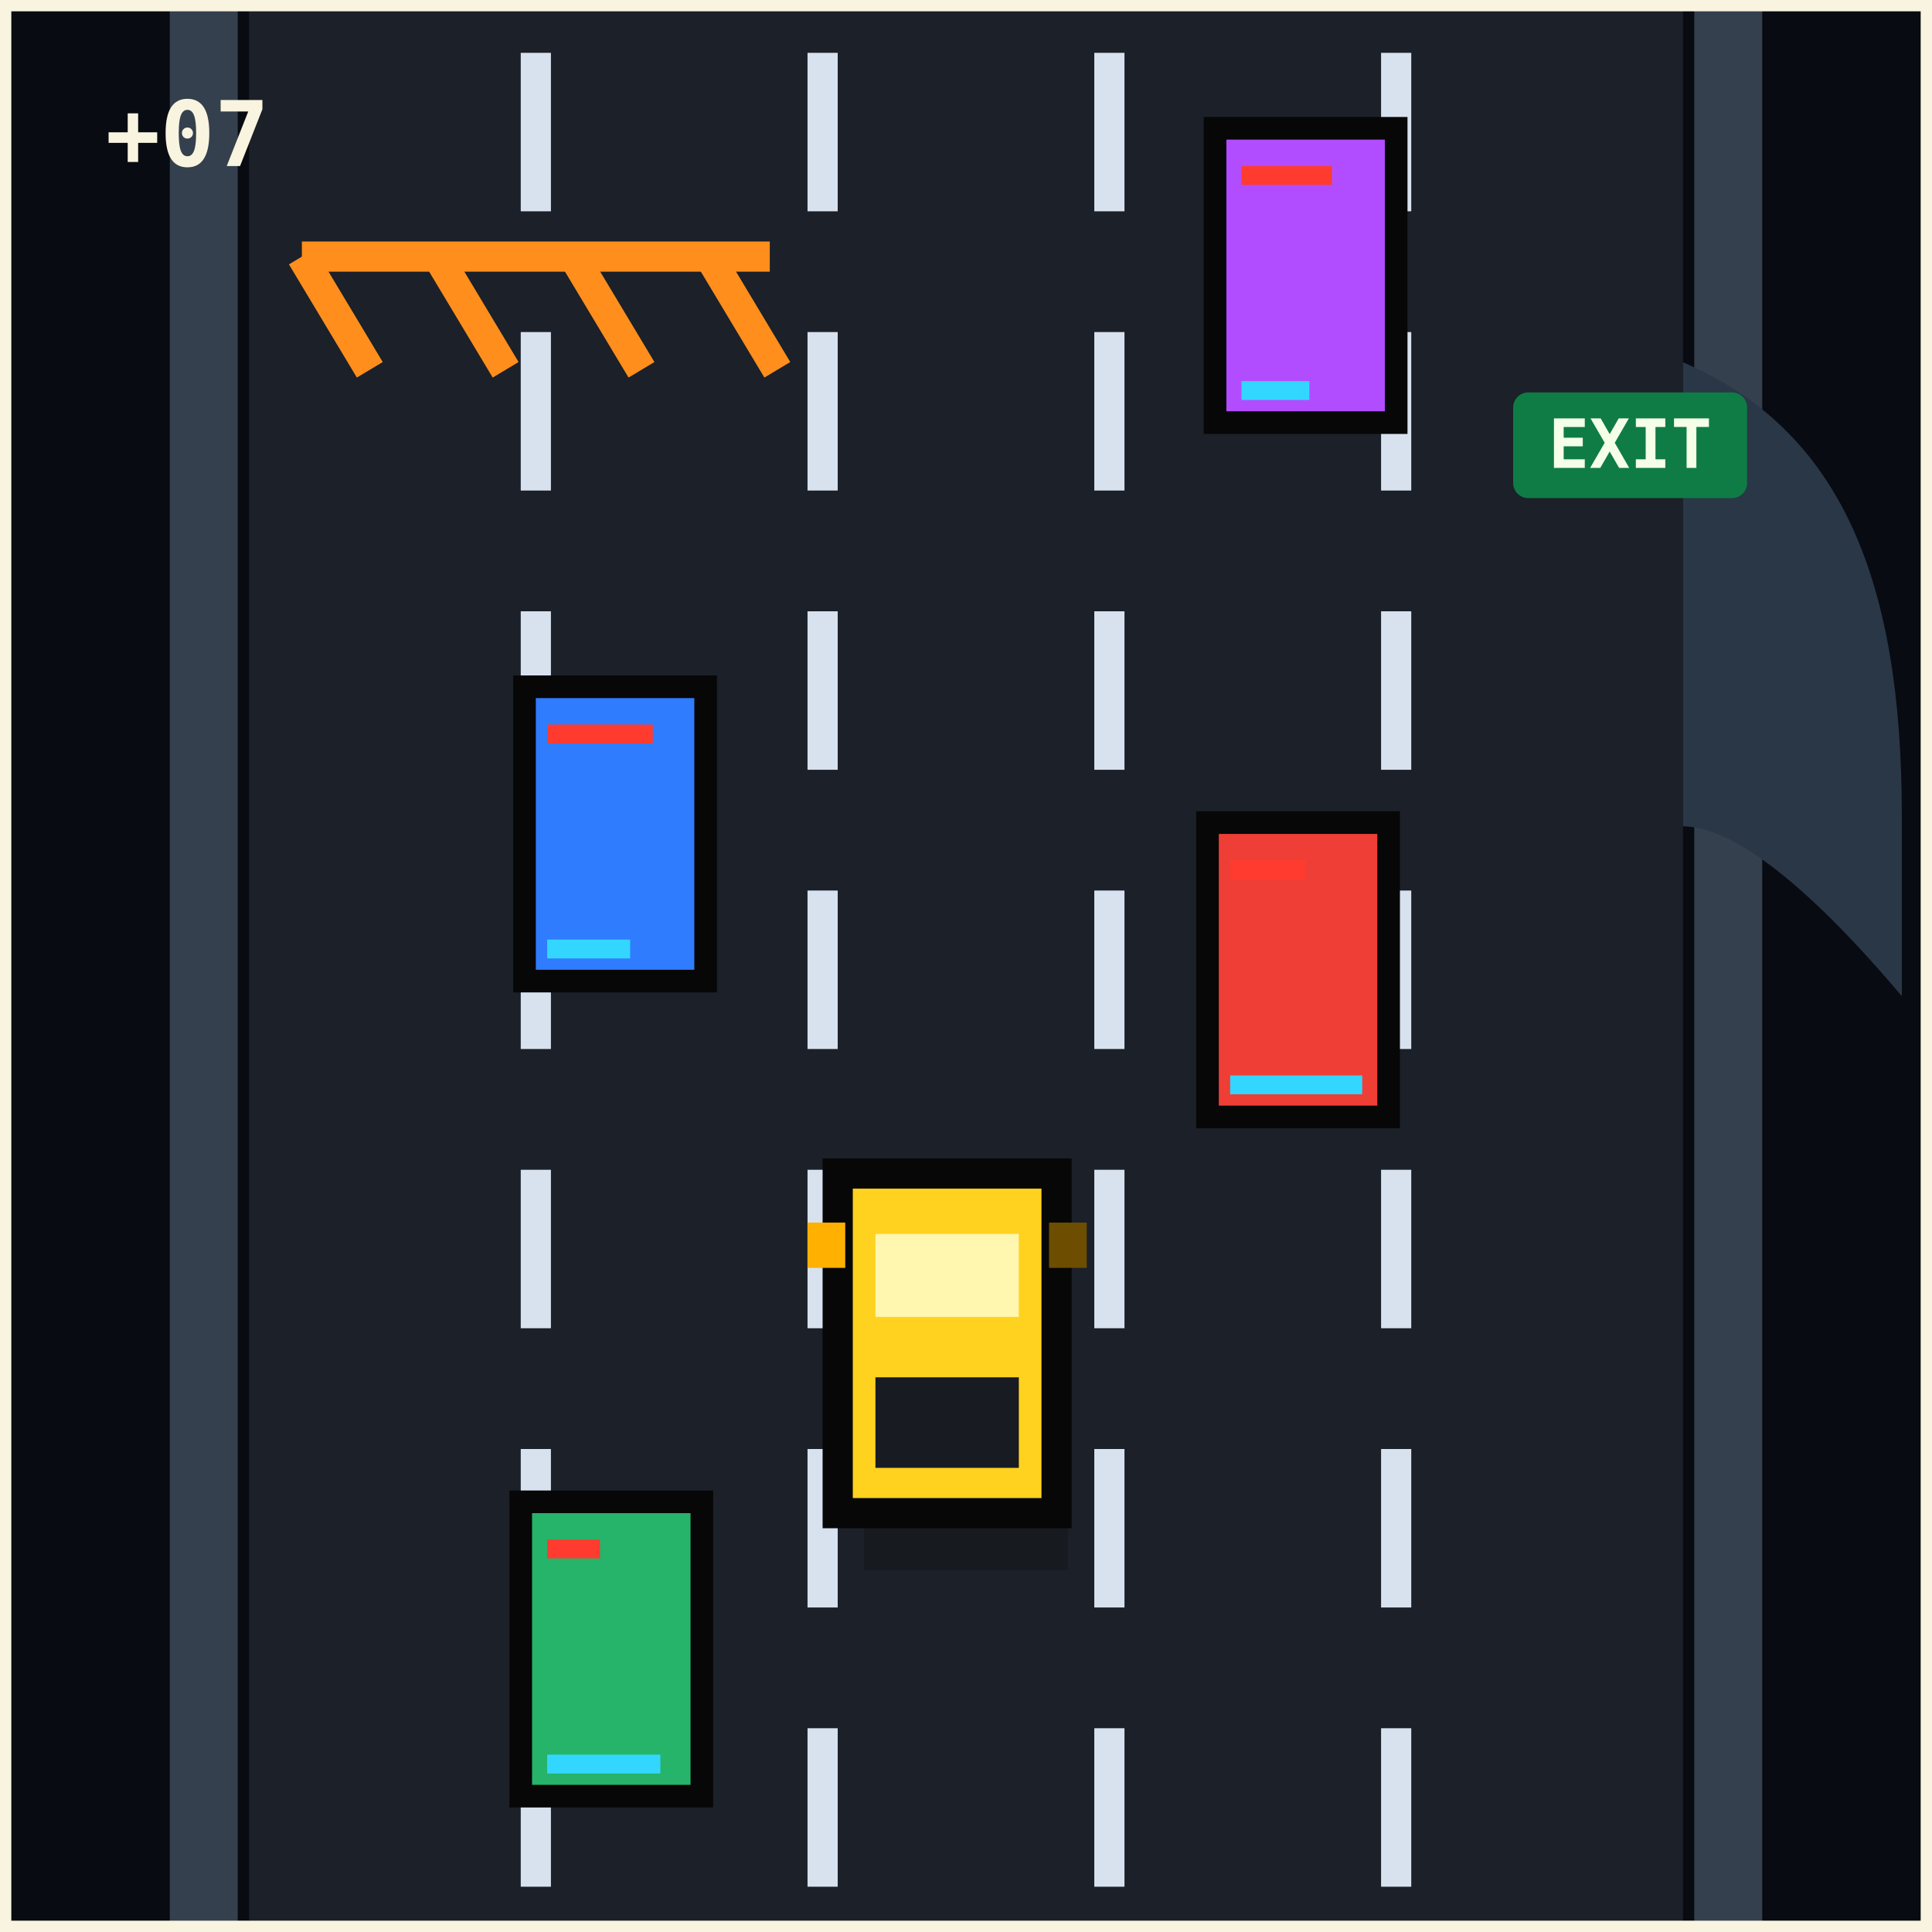
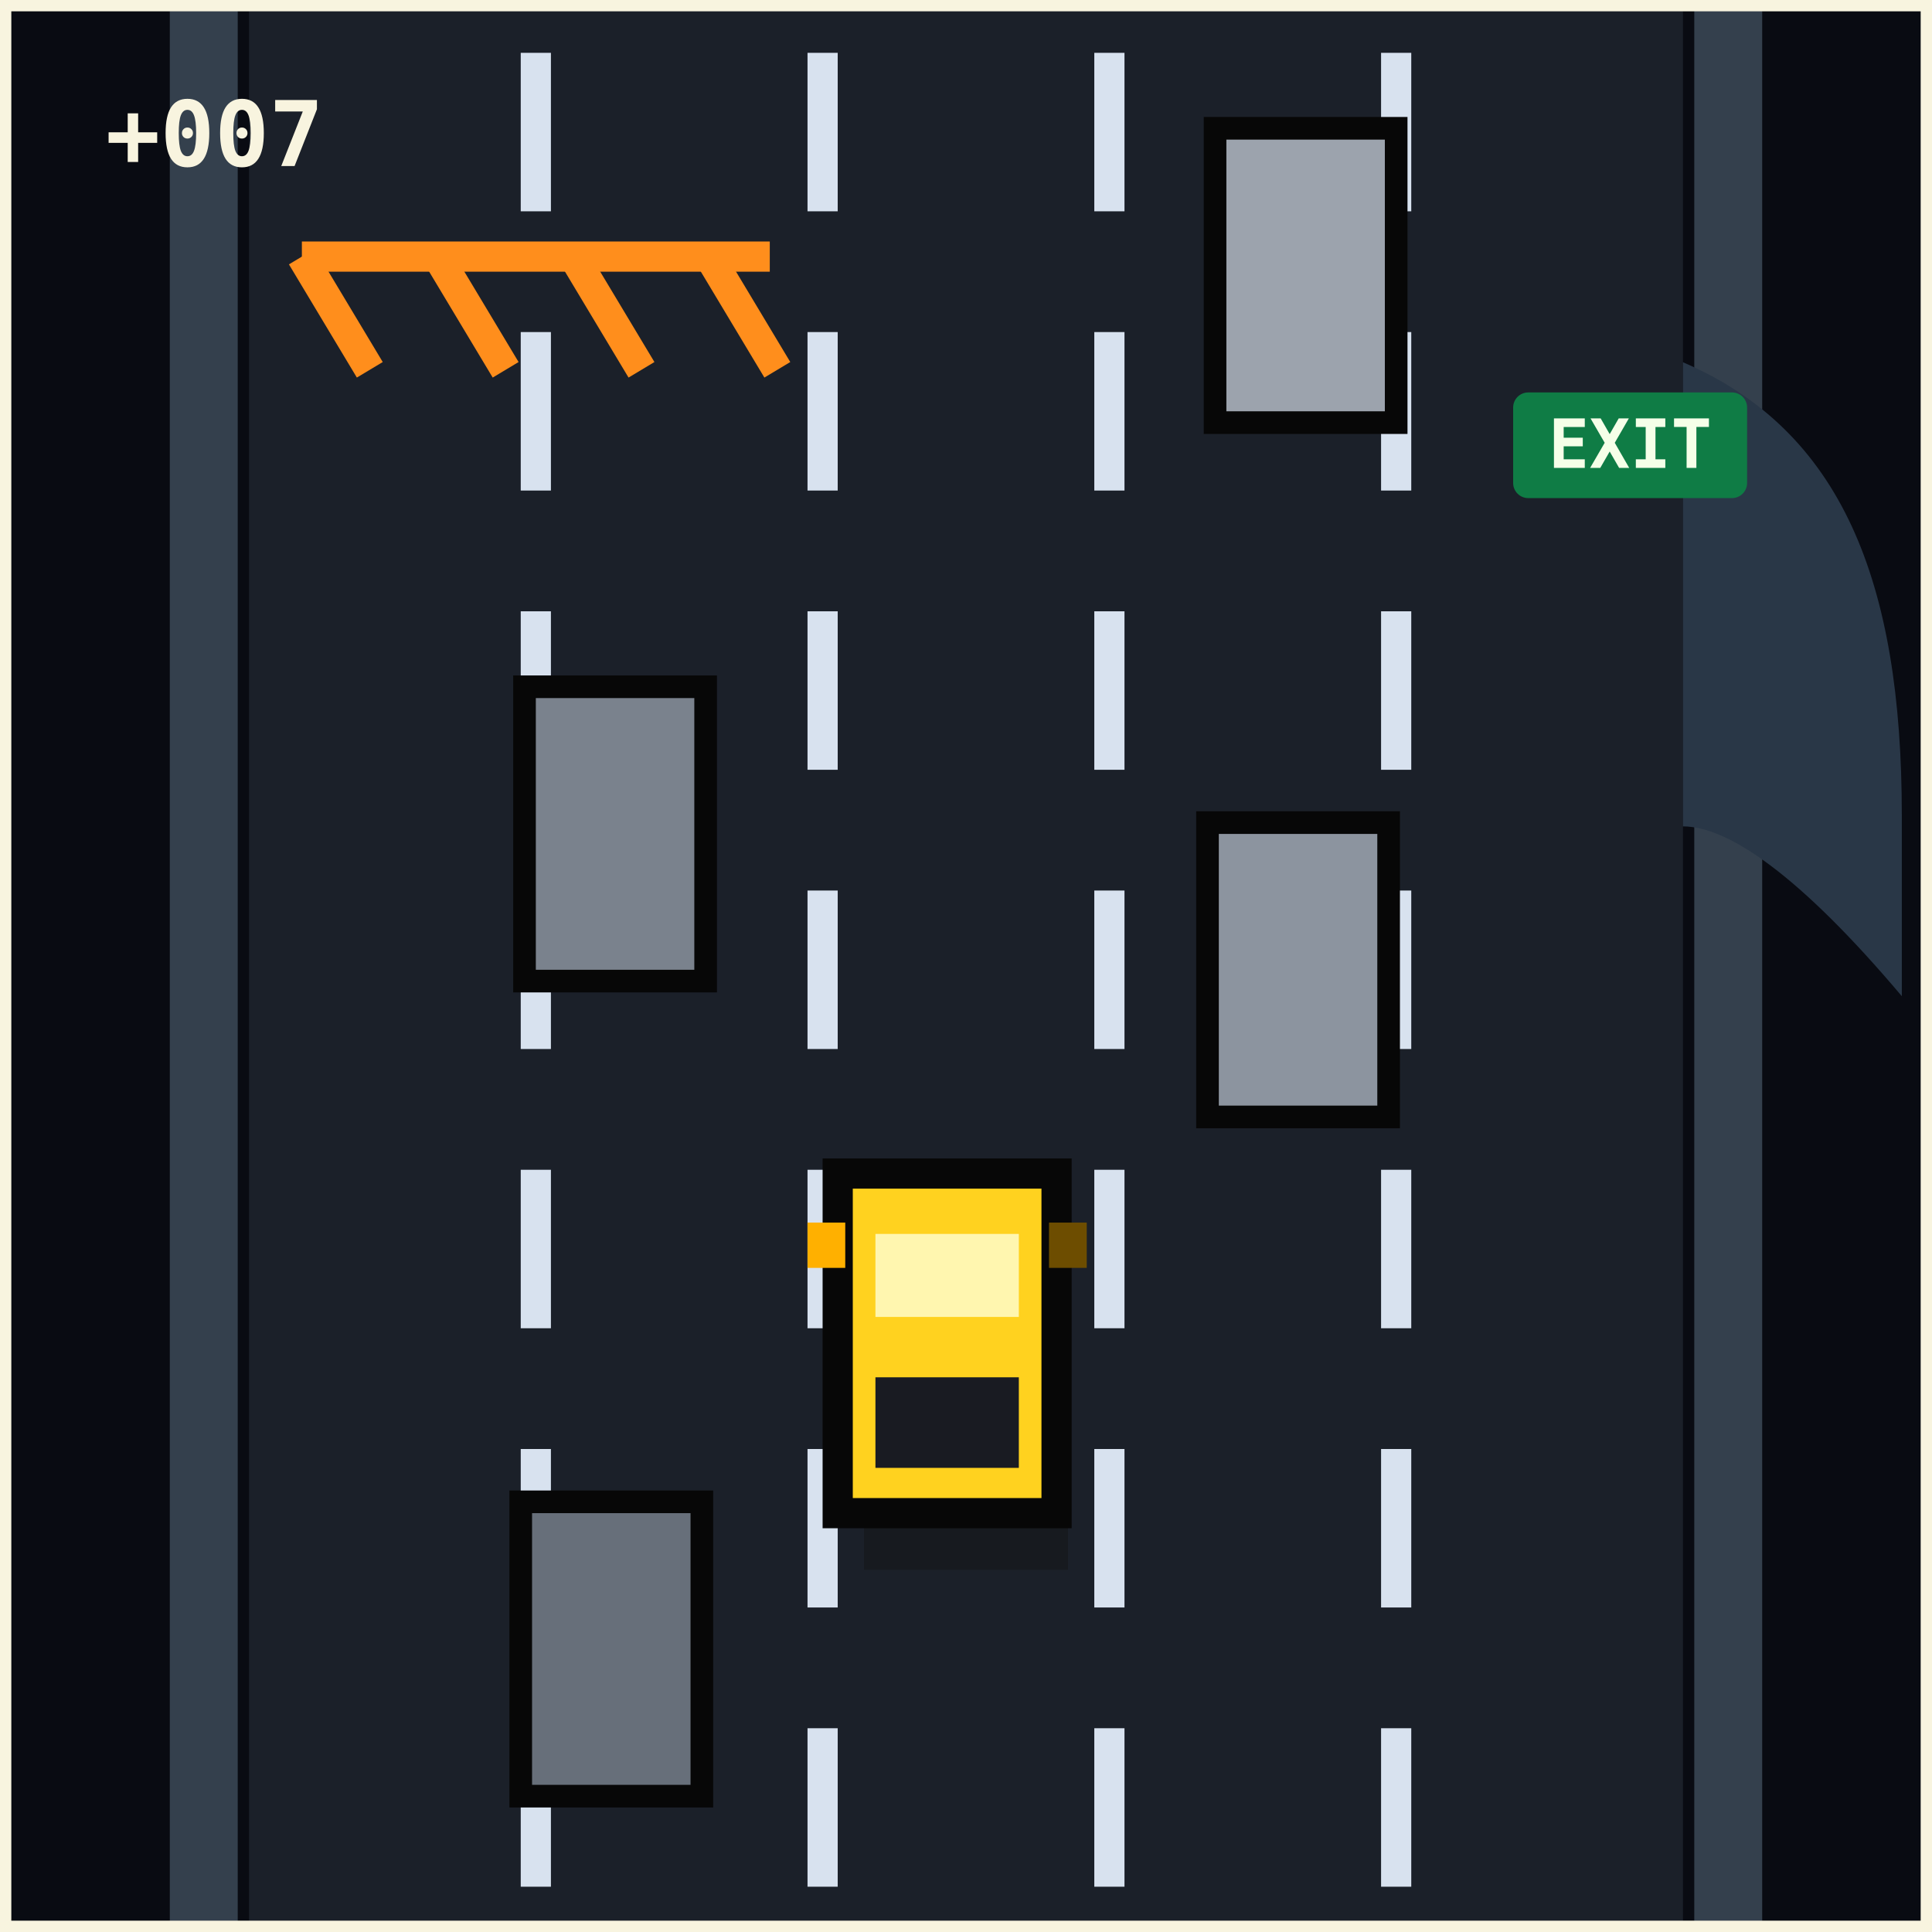
<svg xmlns="http://www.w3.org/2000/svg" viewBox="0 0 512 512" role="img" aria-label="Happiness Hunter thumbnail">
  <rect width="512" height="512" fill="#090b12" />
  <rect x="66" y="0" width="380" height="512" fill="#1b2029" />
  <rect x="45" y="0" width="18" height="512" fill="#34404d" />
  <rect x="449" y="0" width="18" height="512" fill="#34404d" />
  <g stroke="#d8e2ef" stroke-width="8" stroke-linecap="square">
    <path d="M142 18v34M142 92v34M142 166v34M142 240v34M142 314v34M142 388v34M142 462v34" />
    <path d="M218 18v34M218 92v34M218 166v34M218 240v34M218 314v34M218 388v34M218 462v34" />
    <path d="M294 18v34M294 92v34M294 166v34M294 240v34M294 314v34M294 388v34M294 462v34" />
    <path d="M370 18v34M370 92v34M370 166v34M370 240v34M370 314v34M370 388v34M370 462v34" />
  </g>
  <path d="M446 96c42 18 58 58 58 120v48c-27-32-46-45-58-45z" fill="#293747" />
  <rect x="401" y="104" width="62" height="28" rx="4" fill="#0f7c45" />
  <text x="432" y="124" text-anchor="middle" font-family="monospace" font-size="18" font-weight="700" fill="#f5ffe8">EXIT</text>
  <g stroke="#ff8e1c" stroke-width="8">
    <path d="M80 68h124" />
    <path d="M80 68l18 30M116 68l18 30M152 68l18 30M188 68l18 30" />
  </g>
  <g>
    <rect x="229" y="324" width="54" height="92" fill="#111" opacity=".45" />
    <rect x="222" y="311" width="58" height="90" fill="#ffd21f" stroke="#070707" stroke-width="8" />
    <rect x="232" y="327" width="38" height="22" fill="#fff6af" />
    <rect x="232" y="365" width="38" height="24" fill="#191b22" />
    <rect x="214" y="324" width="10" height="12" fill="#ffb000" />
    <rect x="278" y="324" width="10" height="12" fill="#6d4d00" />
  </g>
  <g stroke="#070707" stroke-width="6">
-     <rect x="139" y="182" width="48" height="78" fill="#2f7cff" />
-     <rect x="320" y="218" width="48" height="78" fill="#ef3e36" />
-     <rect x="138" y="398" width="48" height="78" fill="#26b36a" />
-     <rect x="322" y="34" width="48" height="78" fill="#b24dff" />
+     <rect x="139" y="182" width="48" height="78" fill="#7a828d" />
+     <rect x="320" y="218" width="48" height="78" fill="#8c949f" />
+     <rect x="138" y="398" width="48" height="78" fill="#676f7a" />
+     <rect x="322" y="34" width="48" height="78" fill="#9ca3ad" />
  </g>
-   <g fill="#ff3b2f">
-     <rect x="145" y="192" width="28" height="5" />
-     <rect x="326" y="228" width="20" height="5" />
-     <rect x="145" y="408" width="14" height="5" />
-     <rect x="329" y="44" width="24" height="5" />
-   </g>
-   <g fill="#33d6ff">
-     <rect x="145" y="249" width="22" height="5" />
-     <rect x="326" y="285" width="35" height="5" />
-     <rect x="145" y="465" width="30" height="5" />
-     <rect x="329" y="101" width="18" height="5" />
-   </g>
-   <text x="28" y="44" font-family="monospace" font-size="24" font-weight="700" fill="#f8f4df">+07</text>
+   <text x="28" y="44" font-family="monospace" font-size="24" font-weight="700" fill="#f8f4df">+007</text>
  <rect x="0" y="0" width="512" height="512" fill="none" stroke="#f8f4df" stroke-width="6" />
</svg>
